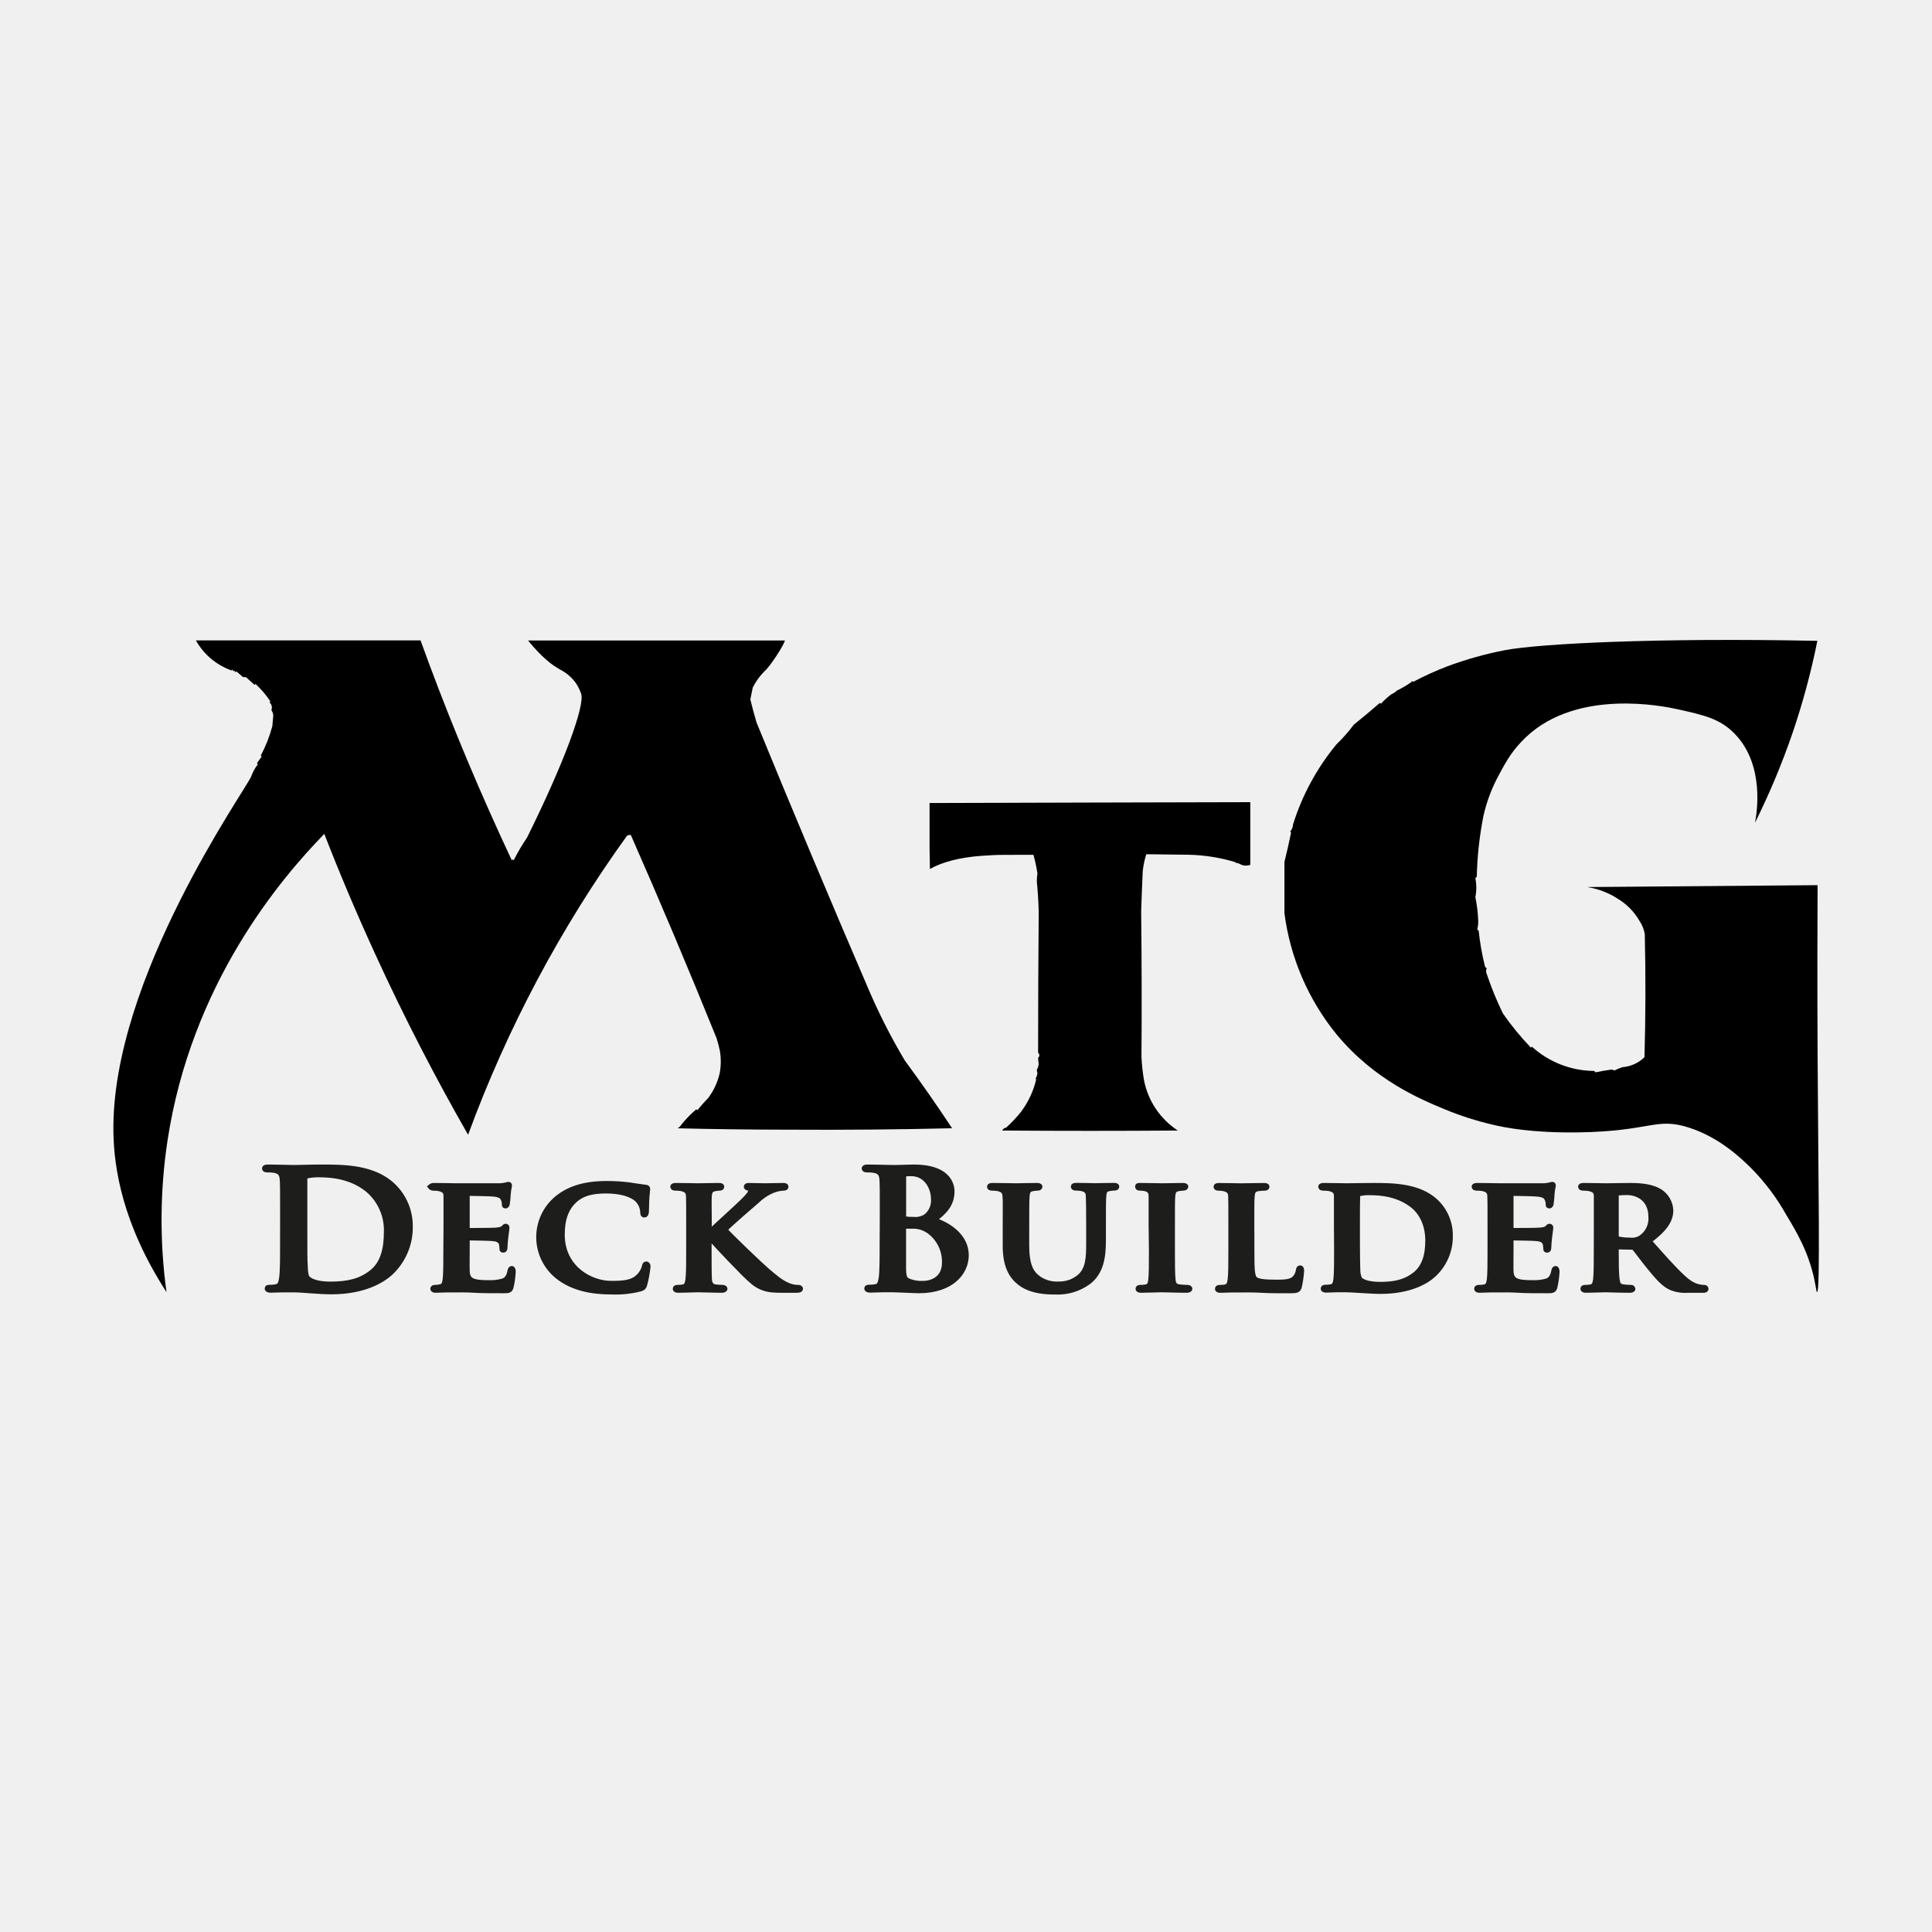
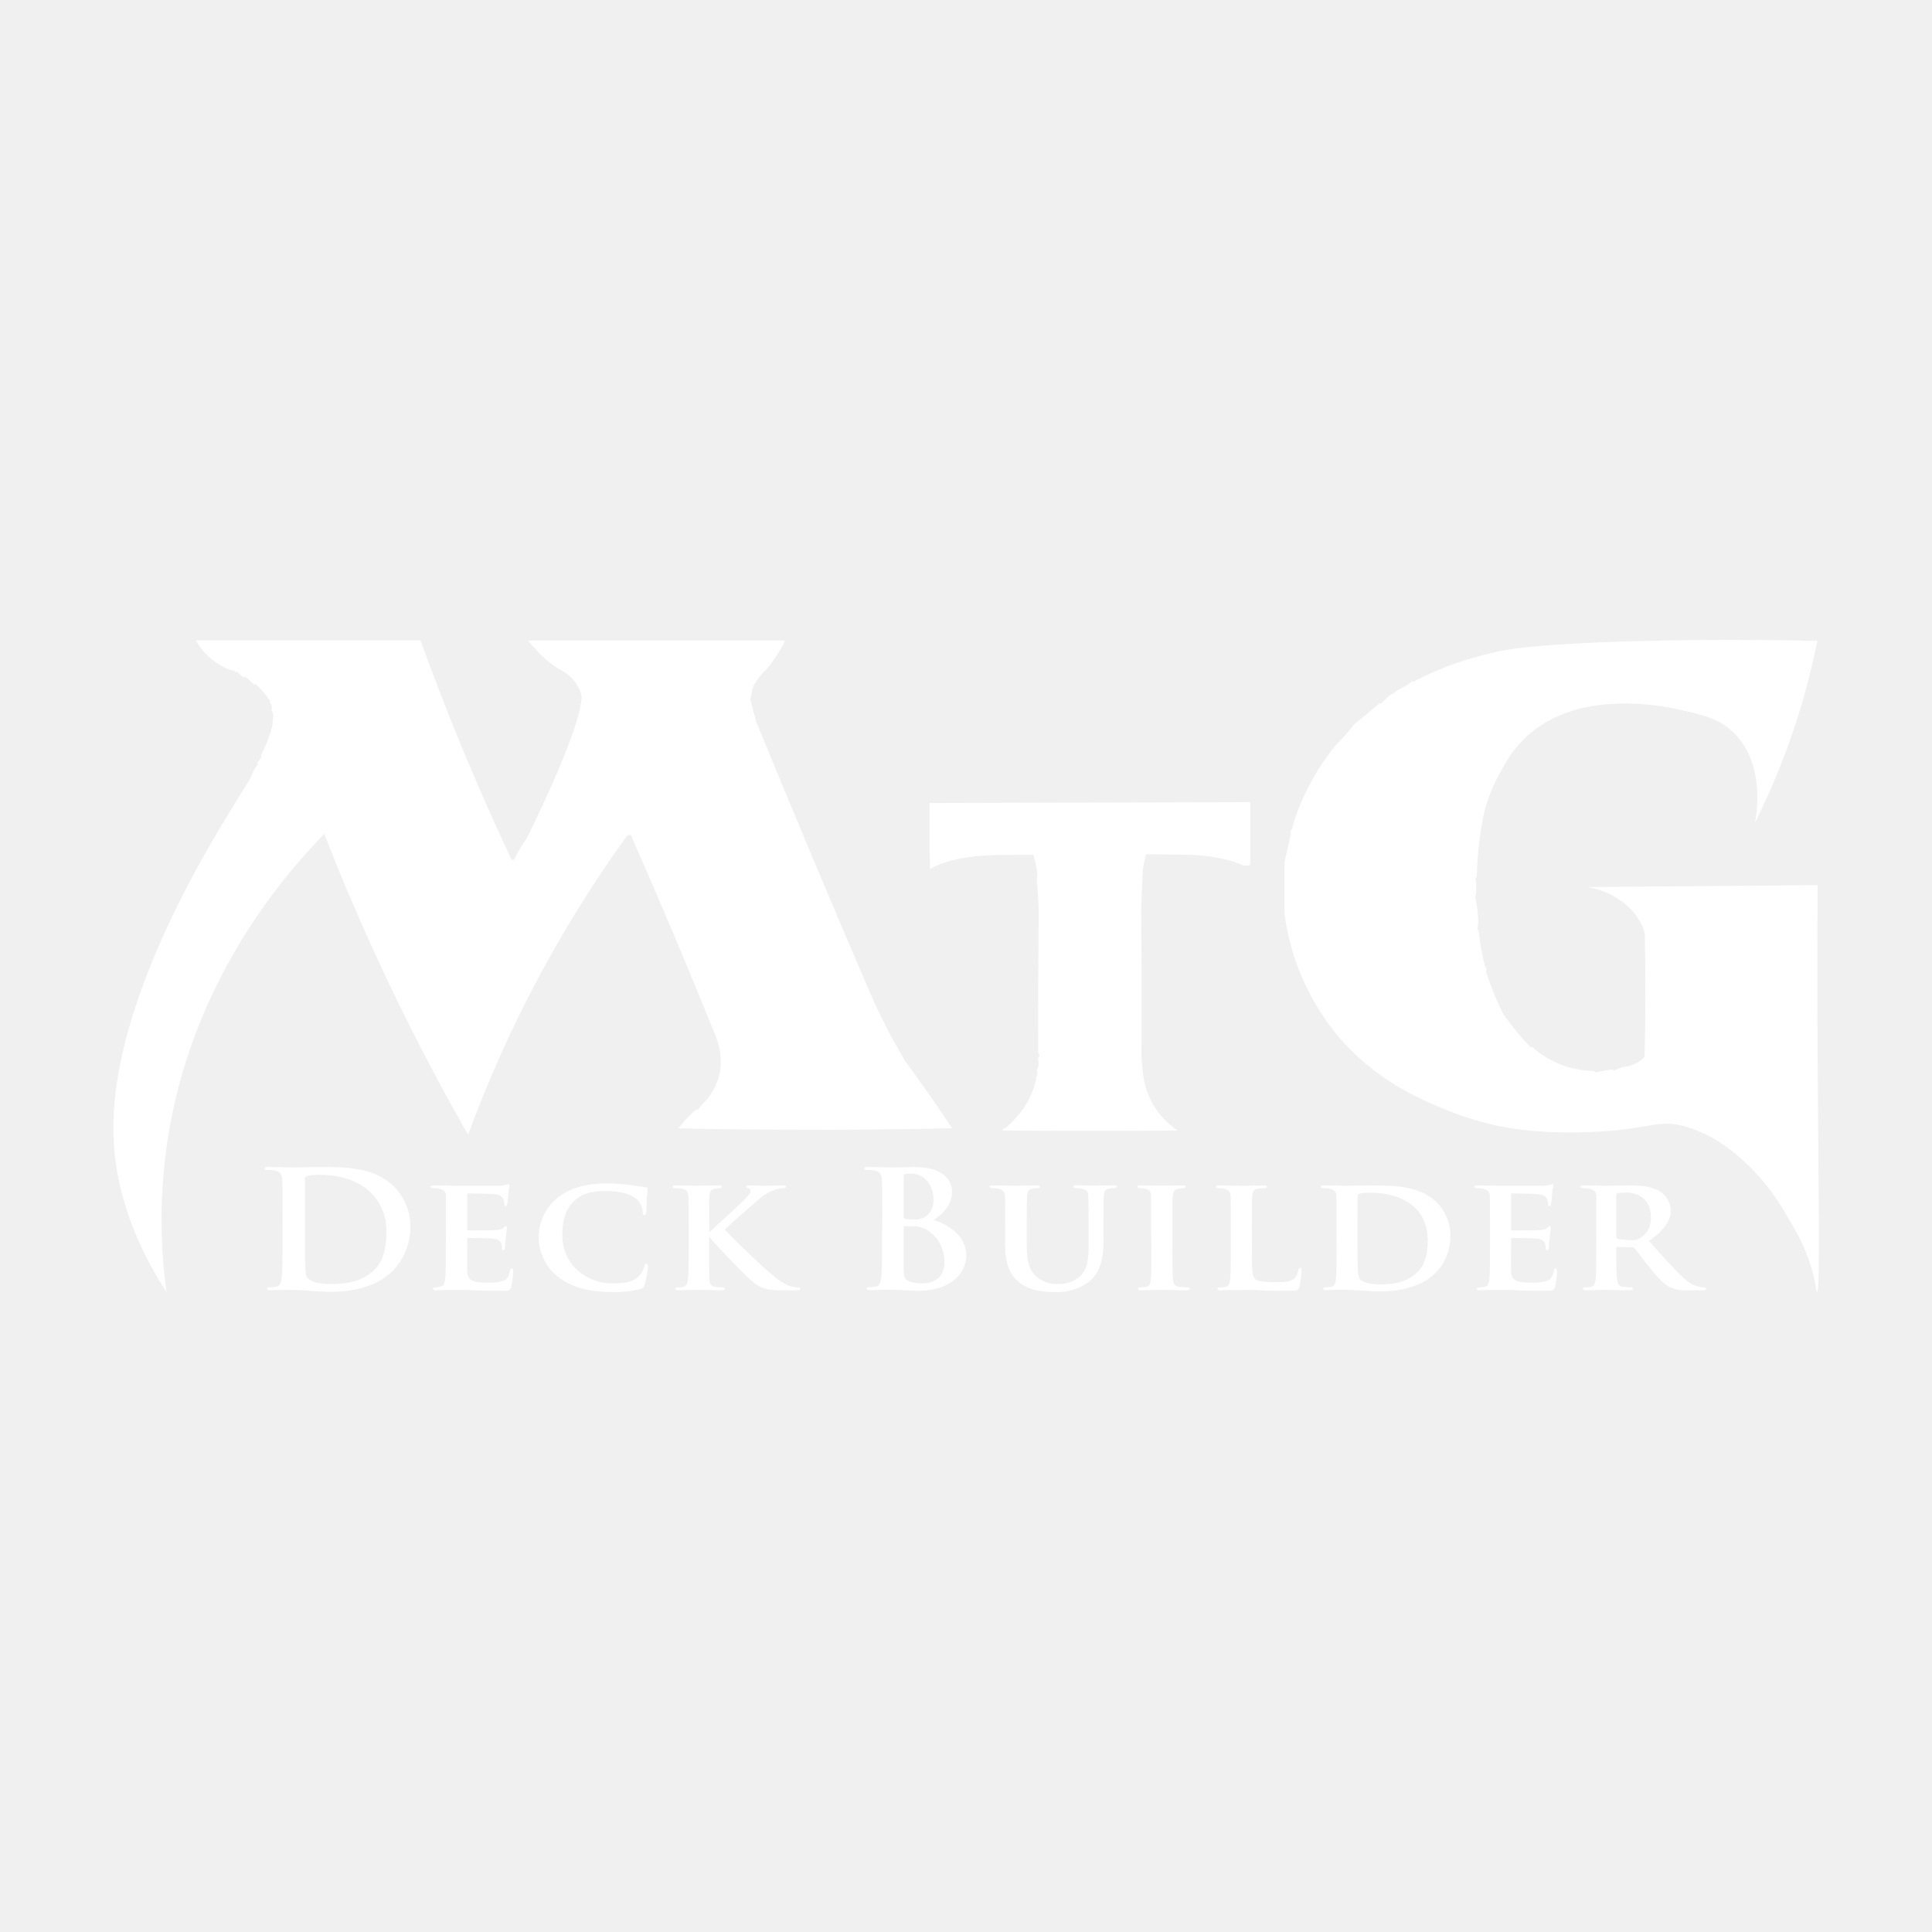
<svg xmlns="http://www.w3.org/2000/svg" viewBox="0 0 500 500">
  <defs>
-     <style>.cls-1{fill:#1d1d1b;stroke:#1d1d1b;stroke-miterlimit:10;stroke-width:1.28px;}.cls-2{fill-rule:evenodd;}</style>
+     <style>
+             .cls-1{fill:#FFFFFF;stroke:FFFFFF;stroke-miterlimit:10;stroke-width:1.28px;}.cls-2{fill:#FFFFFF;stroke:FFFFFFfill-rule:evenodd;}</style>
  </defs>
  <g id="Layer_4" data-name="Layer 4">
    <path class="cls-1" d="M73.13,314.26c0-6.42,0-7.6-.09-8.95s-.46-2.11-2-2.41a11,11,0,0,0-1.8-.12c-.51,0-.79-.09-.79-.38s.33-.38,1-.38c2.44,0,5.35.12,6.64.12,1.44,0,4.34-.12,7.11-.12,5.77,0,13.48,0,18.51,4.81a14.41,14.41,0,0,1,4.48,10.72,16.08,16.08,0,0,1-5,11.78c-2.12,2-6.93,5-15.46,5-1.67,0-3.56-.13-5.31-.26s-3.37-.25-4.53-.25c-.5,0-1.52,0-2.63,0s-2.26.09-3.18.09c-.6,0-.93-.13-.93-.43s.19-.33.74-.33a8.39,8.39,0,0,0,1.66-.17c.93-.17,1.16-1.1,1.34-2.32.23-1.78.23-5.11.23-9Zm5.77,4.64c0,4.47,0,7.72.1,8.53,0,1.05.13,2.74.5,3.2.6.81,2.4,1.69,6,1.69,4.71,0,7.85-.84,10.62-3,3-2.32,3.87-6.16,3.87-10.51a13.73,13.73,0,0,0-4.43-10.55c-4.24-3.71-9.5-4.22-13.11-4.22a13.34,13.34,0,0,0-3,.3.76.76,0,0,0-.55.84c0,1.43,0,5.11,0,8.44Z" />
    <path class="cls-1" d="M115.42,317.17c0-5.45,0-6.46,0-7.6s-.46-1.6-1.75-1.94a8.5,8.5,0,0,0-1.62-.13,1,1,0,0,1-.69-.38,1.34,1.34,0,0,1,.93-.33c2.12,0,4.7.08,5.86.08s10.29,0,11.07,0,1.39-.17,1.71-.21a5.26,5.26,0,0,1,.65-.17c.23,0,.28.17.28.34a14.93,14.93,0,0,0-.33,2.32c0,.38-.14,1.94-.23,2.36,0,.17-.14.59-.46.59s-.32-.16-.32-.46a3.15,3.15,0,0,0-.28-1.31c-.32-.63-.65-1.14-2.68-1.31-.69-.08-5.54-.17-6.37-.17-.18,0-.27.13-.27.34v8.87c0,.21,0,.38.27.38.93,0,6.19,0,7.11-.09s1.57-.17,1.94-.55.46-.46.65-.46a.35.35,0,0,1,.32.38c0,.21-.09.8-.32,2.62-.1.71-.19,2.15-.19,2.4s0,.8-.41.8-.37-.12-.37-.29c-.05-.38-.05-.85-.14-1.31-.23-.72-.74-1.27-2.26-1.39-.74-.09-5.36-.17-6.37-.17-.19,0-.23.17-.23.38v2.87c0,1.22-.05,4.26,0,5.32.09,2.44,1.34,3,5.49,3a12,12,0,0,0,3.83-.46c1-.42,1.48-1.18,1.75-2.66.1-.38.19-.55.47-.55s.37.46.37.84a22.34,22.34,0,0,1-.56,4c-.28.93-.64.93-2.17.93-3,0-5.49,0-7.48-.13s-3.5-.08-4.7-.08c-.46,0-1.34,0-2.31,0s-2,.09-2.82.09c-.5,0-.78-.13-.78-.38s.14-.38.64-.38A6.87,6.87,0,0,0,114,333c.83-.17,1.06-.84,1.2-1.9.18-1.52.18-4.35.18-7.64Z" />
    <path class="cls-1" d="M144.5,330.51a13.06,13.06,0,0,1-.32-20.43c2.95-2.37,6.83-3.8,12.88-3.8a45.77,45.77,0,0,1,5.91.38c1.52.21,2.86.46,4.06.59.46,0,.6.21.6.42s-.09.72-.19,2-.09,3.16-.14,3.88c0,.51-.18.89-.55.89s-.42-.3-.42-.76a4.85,4.85,0,0,0-1.56-3.34c-1.39-1.22-4.11-2.11-7.85-2.11-3.56,0-5.82.59-7.66,2-3,2.36-3.74,5.82-3.74,9.33,0,8.52,7.2,12.57,12.65,12.57,3.6,0,5.58-.25,7.2-1.9a5.64,5.64,0,0,0,1.38-2.4c.09-.55.19-.72.51-.72s.46.34.46.63a28.62,28.62,0,0,1-.88,4.77c-.18.64-.37.81-1.06,1.06a26,26,0,0,1-7.34.8C152.9,334.39,148.19,333.34,144.5,330.51Z" />
    <path class="cls-1" d="M183.56,318.77h.18c1.38-1.35,7.29-6.67,8.49-7.89s2-2,2-2.66a.67.67,0,0,0-.55-.72c-.37-.08-.55-.17-.55-.38s.23-.33.64-.33c.88,0,3.1.08,4.2.08,1.25,0,3.51-.08,4.76-.08.41,0,.69.08.69.33s-.23.38-.6.38a8.21,8.21,0,0,0-2.35.43,12.44,12.44,0,0,0-4.3,2.65c-1.29,1.1-7.34,6.34-8.58,7.64,1.43,1.69,9.41,9.29,11,10.64,1.8,1.48,3.37,3,5.54,3.84a6.28,6.28,0,0,0,2.49.47c.33,0,.56.17.56.38s-.23.38-1,.38h-3.56a26.22,26.22,0,0,1-2.81-.09,8.81,8.81,0,0,1-5.26-2.32c-1.76-1.39-9.56-9.67-10.43-10.76l-.42-.51h-.18v3.25c0,3.29,0,6.12.09,7.68.09,1,.46,1.69,1.47,1.86a17.32,17.32,0,0,0,2,.13c.32,0,.55.21.55.38s-.32.38-.78.38c-2.26,0-5.17-.13-6.19-.13s-3.5.13-5.12.13c-.51,0-.79-.13-.79-.38s.14-.38.65-.38a6.77,6.77,0,0,0,1.43-.13c.83-.17,1.06-.84,1.2-1.9.19-1.52.19-4.35.19-7.64v-6.33c0-5.45,0-6.46-.05-7.6s-.46-1.6-1.75-1.94a8.58,8.58,0,0,0-1.62-.13c-.41,0-.69-.12-.69-.38s.32-.33.92-.33c2.13,0,4.71.08,5.68.08s3.88-.08,5.22-.08c.6,0,.87.08.87.33s-.23.38-.55.38a6.52,6.52,0,0,0-1.16.13c-1.1.17-1.43.68-1.52,1.94s0,2.15,0,7.6Z" />
    <path class="cls-1" d="M228.33,314.26c0-6.42,0-7.6-.09-8.95s-.46-2.11-2-2.41a11,11,0,0,0-1.8-.12c-.51,0-.79-.09-.79-.38s.32-.38,1-.38c2.44,0,5.35.12,6.27.12,2.27,0,4.07-.12,5.64-.12,8.35,0,9.83,4.09,9.83,6.33,0,3.46-2.17,5.53-4.71,7.38,3.78,1.19,8.4,4.18,8.4,9.12,0,4.52-3.83,9.2-12.33,9.2-.55,0-1.89-.08-3.23-.12s-2.76-.13-3.46-.13c-.51,0-1.52,0-2.63,0s-2.26.09-3.18.09c-.6,0-.93-.13-.93-.43s.19-.33.74-.33a8.48,8.48,0,0,0,1.66-.17c.93-.17,1.16-1.1,1.34-2.32.23-1.78.23-5.11.23-9Zm5.54.71c0,.34.14.43.33.47a12.5,12.5,0,0,0,2.16.13,5,5,0,0,0,3.33-.81,5.26,5.26,0,0,0,1.89-4.47c0-2.83-1.8-6.54-5.77-6.54a8.54,8.54,0,0,0-1.52.08c-.33.09-.42.25-.42.72Zm6.09,3.38a7,7,0,0,0-3.83-1c-.83,0-1.29,0-2,0-.19,0-.28.08-.28.29v10c0,2.78.14,3.5,1.62,4a9.05,9.05,0,0,0,3.37.5c2.07,0,5.58-1,5.58-5.4A9.75,9.75,0,0,0,240,318.35Z" />
    <path class="cls-1" d="M260.14,317.17c0-5.45.05-6.46-.05-7.6s-.46-1.6-1.75-1.94a8.31,8.31,0,0,0-1.57-.13c-.46,0-.69-.12-.69-.38s.27-.33.87-.33c2.17,0,4.9.08,6.1.08,1,0,3.74-.08,5.21-.08.6,0,.88.08.88.33s-.23.38-.65.38a6.55,6.55,0,0,0-1.2.13c-1.06.17-1.38.68-1.47,1.94s-.1,2.15-.1,7.6v5c0,5.24,1.11,7.26,3.1,8.7a8.33,8.33,0,0,0,5.12,1.43,8.16,8.16,0,0,0,5.45-1.9c2.26-1.94,2.35-5.06,2.35-8.73v-4.52c0-5.45-.05-6.46-.09-7.6s-.42-1.6-1.71-1.94a7.9,7.9,0,0,0-1.48-.13c-.46,0-.69-.12-.69-.38s.28-.33.83-.33c2.08,0,4.8.08,4.85.08.46,0,3.18-.08,4.75-.08.56,0,.83.08.83.33s-.23.38-.69.38a6.55,6.55,0,0,0-1.2.13c-1.11.17-1.38.68-1.47,1.94s-.1,2.15-.1,7.6V321c0,4-.46,8.23-3.88,10.81a13.48,13.48,0,0,1-8.58,2.57c-2.12,0-6.32-.08-9.28-2.45-2.08-1.64-3.69-4.3-3.69-9.49Z" />
    <path class="cls-1" d="M297.9,317.17c0-5.45,0-6.46,0-7.6s-.5-1.64-1.38-1.9a5.94,5.94,0,0,0-1.48-.17c-.41,0-.64-.08-.64-.42s.32-.29,1-.29c1.52,0,4.29.08,5.44.08s3.65-.08,5.22-.08c.51,0,.83.08.83.29s-.23.42-.65.42a6.55,6.55,0,0,0-1.2.13c-1.1.17-1.43.68-1.52,1.94s-.09,2.15-.09,7.6v6.33c0,3.46,0,6.33.18,7.85.14,1,.42,1.52,1.62,1.69a17.46,17.46,0,0,0,2.08.13c.46,0,.64.21.64.38s-.32.38-.78.38c-2.68,0-5.45-.13-6.56-.13-.92,0-3.69.13-5.31.13-.5,0-.78-.13-.78-.38s.14-.38.65-.38a6.77,6.77,0,0,0,1.43-.13c.83-.17,1.06-.68,1.2-1.73.18-1.48.18-4.35.18-7.81Z" />
    <path class="cls-1" d="M324,323.5c0,4.6,0,6.88.88,7.56.69.55,2.26.76,5.4.76,2.17,0,3.74-.05,4.75-1a4.07,4.07,0,0,0,1-2.15c.05-.34.14-.55.46-.55s.37.38.37.8a25.45,25.45,0,0,1-.6,4.14c-.28.8-.46,1-2.58,1-2.91,0-5.27,0-7.3-.13s-3.74-.08-5.4-.08c-.46,0-1.34,0-2.31,0s-2,.09-2.81.09c-.51,0-.79-.13-.79-.38s.14-.38.65-.38a6.77,6.77,0,0,0,1.43-.13c.83-.17,1.06-.84,1.2-1.9.19-1.52.19-4.35.19-7.64v-6.33c0-5.45,0-6.46-.05-7.6s-.46-1.6-1.75-1.94a6.26,6.26,0,0,0-1.34-.13c-.47,0-.7-.12-.7-.38s.28-.33.88-.33c1.89,0,4.48.08,5.59.08s4.29-.08,5.86-.08c.6,0,.87.08.87.33s-.23.38-.73.38a10.39,10.39,0,0,0-1.57.13c-1.11.17-1.43.68-1.53,1.94s-.09,2.15-.09,7.6Z" />
    <path class="cls-1" d="M345.86,317.17c0-5.45,0-6.46,0-7.6s-.46-1.6-1.76-1.94a8.39,8.39,0,0,0-1.61-.13c-.42,0-.69-.12-.69-.38s.32-.33.92-.33c2.12,0,4.71.08,5.86.08s4.16-.08,6.6-.08c5.08,0,11.91,0,16.34,4.09a12,12,0,0,1,3.83,9.12,13.35,13.35,0,0,1-4.43,10c-1.84,1.69-6.14,4.22-13.61,4.22-1.48,0-3.24-.12-4.85-.21s-3.09-.21-4.11-.21c-.46,0-1.34,0-2.31,0s-2,.09-2.81.09c-.51,0-.79-.13-.79-.38s.14-.38.65-.38a6.77,6.77,0,0,0,1.43-.13c.83-.17,1.06-.84,1.2-1.9.18-1.52.18-4.35.18-7.64Zm5.45,4c0,3.8.05,6.54.09,7.26a6.17,6.17,0,0,0,.46,2.53c.51.68,2.13,1.43,5.31,1.43,3.69,0,6.42-.59,8.86-2.44,2.64-2,3.47-5.2,3.47-8.91,0-4.56-2-7.51-3.79-8.95-3.74-3-8.17-3.42-11.35-3.42a9.38,9.38,0,0,0-2.5.26.63.63,0,0,0-.5.71c-.05,1.23-.05,4.18-.05,7Z" />
    <path class="cls-1" d="M385.61,317.17c0-5.45,0-6.46-.05-7.6s-.46-1.6-1.75-1.94a8.5,8.5,0,0,0-1.62-.13c-.41,0-.69-.12-.69-.38s.33-.33.93-.33c2.12,0,4.7.08,5.86.08s10.29,0,11.08,0,1.38-.17,1.7-.21a5.26,5.26,0,0,1,.65-.17c.23,0,.28.17.28.34a14.93,14.93,0,0,0-.33,2.32c0,.38-.14,1.94-.23,2.36,0,.17-.14.59-.46.59s-.32-.16-.32-.46a3.15,3.15,0,0,0-.28-1.31c-.32-.63-.65-1.14-2.68-1.31-.69-.08-5.54-.17-6.37-.17-.18,0-.27.13-.27.34v8.87c0,.21,0,.38.27.38.93,0,6.19,0,7.11-.09s1.57-.17,1.94-.55.46-.46.65-.46a.35.35,0,0,1,.32.38c0,.21-.09.8-.32,2.62-.1.71-.19,2.15-.19,2.4s0,.8-.41.8-.37-.12-.37-.29c-.05-.38-.05-.85-.14-1.31-.23-.72-.74-1.27-2.26-1.39-.74-.09-5.36-.17-6.37-.17-.19,0-.23.17-.23.38v2.87c0,1.22-.05,4.26,0,5.32.09,2.44,1.34,3,5.49,3a12,12,0,0,0,3.83-.46c1-.42,1.48-1.18,1.75-2.66.1-.38.19-.55.47-.55s.37.46.37.84a22.34,22.34,0,0,1-.56,4c-.28.93-.64.93-2.17.93-3,0-5.49,0-7.47-.13s-3.51-.08-4.71-.08c-.46,0-1.34,0-2.31,0s-2,.09-2.82.09c-.5,0-.78-.13-.78-.38s.14-.38.64-.38a6.87,6.87,0,0,0,1.44-.13c.83-.17,1.06-.84,1.2-1.9.18-1.52.18-4.35.18-7.64Z" />
    <path class="cls-1" d="M413.12,317.17c0-5.45,0-6.46,0-7.6s-.46-1.6-1.76-1.94a8.39,8.39,0,0,0-1.61-.13c-.42,0-.7-.12-.7-.38s.33-.33.93-.33c2.12,0,4.71.08,5.54.08,1.38,0,5.08-.08,6.32-.08,2.59,0,5.54.21,7.71,1.52a6.15,6.15,0,0,1,2.86,4.93c0,2.66-1.66,5-5.63,7.94,3.6,4.05,6.46,7.3,8.91,9.54,2.26,2.07,3.69,2.24,4.34,2.36a3.85,3.85,0,0,0,1,.09.45.45,0,0,1,.5.38c0,.29-.27.38-.78.38H436.8a9.46,9.46,0,0,1-4.43-.72c-1.75-.8-3.28-2.49-5.54-5.28-1.61-1.94-3.32-4.34-3.83-4.89a1,1,0,0,0-.74-.26l-3.64-.08c-.19,0-.33.08-.33.29v.51c0,3.34,0,6.12.23,7.64.14,1.06.33,1.73,1.57,1.9a17.91,17.91,0,0,0,2,.13.46.46,0,0,1,.51.38c0,.25-.33.38-.84.38-2.35,0-5.72-.13-6.32-.13-.78,0-3.37.13-5,.13-.51,0-.79-.13-.79-.38s.14-.38.65-.38a6.77,6.77,0,0,0,1.43-.13c.83-.17,1.06-.84,1.2-1.9.18-1.52.18-4.35.18-7.64Zm5.17,2.79a.56.56,0,0,0,.37.63,12.3,12.3,0,0,0,3.09.34,4.44,4.44,0,0,0,2.87-.59,5.94,5.94,0,0,0,2.63-5.32c0-5.07-3.79-6.38-6.19-6.38a16.67,16.67,0,0,0-2.4.13.45.45,0,0,0-.37.51Z" />
    <path class="cls-2" d="M175.38,292a2.84,2.84,0,0,0,1-1,27.87,27.87,0,0,1,3.84-3.92l.24.24c.91-1.1,1.86-2.17,2.85-3.19a17,17,0,0,0,3-6.63,16.56,16.56,0,0,0,0-5.53c-.24-1.11-.52-2.21-.87-3.31Q174.66,242,163.25,216.08a1.74,1.74,0,0,0-1,.24,322.16,322.16,0,0,0-41.11,77.35c-8.15-14.22-16.32-29.88-24.15-47q-7.27-15.9-13.06-30.86c-11.24,11.54-34.45,38.75-40.6,79.52a137.13,137.13,0,0,0-.24,39.07c-11.35-17.55-13.59-32-13.74-41.36-.65-39.75,34.49-89,35.65-92.08a12.56,12.56,0,0,1,1.19-2.4c.17-.27.35-.54.54-.79l-.24-.25,1.23-1.72-.24-.24a36.92,36.92,0,0,0,3-7.62c0-.39.22-2.13.24-2.7a2.64,2.64,0,0,0-.49-1.47,1.73,1.73,0,0,0-.5-2l.25-.24A25.12,25.12,0,0,0,66.13,177l-.25.24-2.23-2h-.74l-1.73-1.48c-.25.28-.42.2-.5-.24-.25.28-.41.19-.49-.25l-.25.25a17.12,17.12,0,0,1-9.24-7.78h58.14c6,16.66,12.92,33.61,20.76,50.75q1.41,3.09,2.85,6.15c.12-.27.34-.27.49,0a52.06,52.06,0,0,1,3.46-5.88c9.56-19.26,15-34.13,14-37.21a12,12,0,0,0-1.43-2.86,11.55,11.55,0,0,0-4-3.4c-2-1.08-4.75-3.15-8.31-7.53h66.44c.13.6-3.73,6.73-5.29,8a16.31,16.31,0,0,0-3,4.18c-.22,1.09-.43,2.11-.62,3.07q.72,3,1.61,6,14.31,34.92,28.82,68.64a156.07,156.07,0,0,0,9.53,18.78q6.25,8.48,12.25,17.56-20.76.5-42.56.37Q189.38,292.35,175.38,292Z" />
    <path class="cls-2" d="M454.19,212.93c.4-2.06,2.71-14.86-5.27-23.05-3.79-3.89-8-4.83-14.84-6.34-3.64-.81-25.68-5.34-39,7.08l-.48.46a30.37,30.37,0,0,0-3.63,4.25,51.92,51.92,0,0,0-3,5.13,40.43,40.43,0,0,0-4.06,10.7,92,92,0,0,0-1.72,15.74l-.37.36a12.35,12.35,0,0,1,0,4.92,36.15,36.15,0,0,1,.74,6,7.82,7.82,0,0,1-.25,2.33l.37.37a66.2,66.2,0,0,0,1.6,9.1,1,1,0,0,0,.49.62,1.65,1.65,0,0,0,0,1.47,84.89,84.89,0,0,0,4.18,10.21,70.36,70.36,0,0,0,7.26,8.85l.24-.25a24.24,24.24,0,0,0,16.11,6.28l.37.36c1.22-.27,2.61-.51,4.18-.73l.74.24a12.4,12.4,0,0,1,2.09-.86,9,9,0,0,0,5.65-2.58q.45-15.89.08-31.78a8.46,8.46,0,0,0-1.38-3.5,15.92,15.92,0,0,0-5.53-5.66,20.1,20.1,0,0,0-8-3.08l59.63-.49c-.05,10.47-.09,25.56,0,43.77.18,33.64.73,61.51-.14,61.54-.17,0-.23-1-.67-3.12-1.54-7.26-4.58-12.37-7.29-16.86a56.48,56.48,0,0,0-9-12c-2.43-2.39-8.18-8.08-16.4-10.65-8.38-2.63-9.57,1-28.37,1.3-12.12.17-19.11-1.25-22.25-2a79.47,79.47,0,0,1-12.44-4c-6.18-2.56-18.09-7.5-27.9-19.33a62.34,62.34,0,0,1-13.52-31.39V223.08c.62-2.51,1.2-5.05,1.72-7.62l-.24-.25a2.88,2.88,0,0,0,.74-1.84,61.53,61.53,0,0,1,11.18-20.66,43.53,43.53,0,0,0,4.55-5.16q3.45-2.78,6.77-5.66l.24.25a19.12,19.12,0,0,1,2.71-2.46,4.43,4.43,0,0,0,1.47-1c.08.08,3.86-2,3.94-2.46l.24.24a79.78,79.78,0,0,1,8.79-4,94.31,94.31,0,0,1,15.08-4.22c9.09-1.69,39.48-3.23,80.73-2.39a189.24,189.24,0,0,1-6.39,23.76A192,192,0,0,1,454.19,212.93Z" />
    <path class="cls-2" d="M264.24,287.74a22.51,22.51,0,0,0,3.93-8.42l-.17-.16a3.76,3.76,0,0,0,.49-1.47,2.29,2.29,0,0,1-.16-.82,3.93,3.93,0,0,0,.49-1.47,14.74,14.74,0,0,1-.16-1.63.83.83,0,0,0,0-1.31q0-18.12.16-36.28c-.06-2.7-.22-5.36-.49-8a12.85,12.85,0,0,1,.16-2.12,38.44,38.44,0,0,0-1.3-5.72l.16-.49c-.27-.49-.54-1-.82-1.47a19.75,19.75,0,0,0-6-8.5,1.47,1.47,0,0,0,.4-.24h41.84a1.64,1.64,0,0,1,.32,1.79,7,7,0,0,1-1.47,1.31,2.36,2.36,0,0,1-.49.82c0-.06-.11-.11-.16-.16a21.85,21.85,0,0,0-5.23,12.09q-.24,5.19-.41,10.37.22,19,.08,37.67a50.6,50.6,0,0,0,.66,6.05,20.15,20.15,0,0,0,8.74,13q-22.71.17-45.43,0a1.25,1.25,0,0,1,1-.74A36.78,36.78,0,0,0,264.24,287.74Z" />
    <path class="cls-2" d="M323.57,207.6c0,2.66,0,5.33,0,8s0,5.5,0,8.24a4,4,0,0,1-1.8.13,7.41,7.41,0,0,1-1.31-.56,4.52,4.52,0,0,1-.82-.18l.17-.07a45,45,0,0,0-12.1-1.95c-3.47-.05-6.93-.1-10.38-.13q-19,.15-37.67.16c-2,0-4,.13-6,.27q-8.13.66-13,3.38c0-1.69-.07-3.37-.09-5.07,0-4,0-8,0-12l41.6-.12Z" />
  </g>
</svg>
